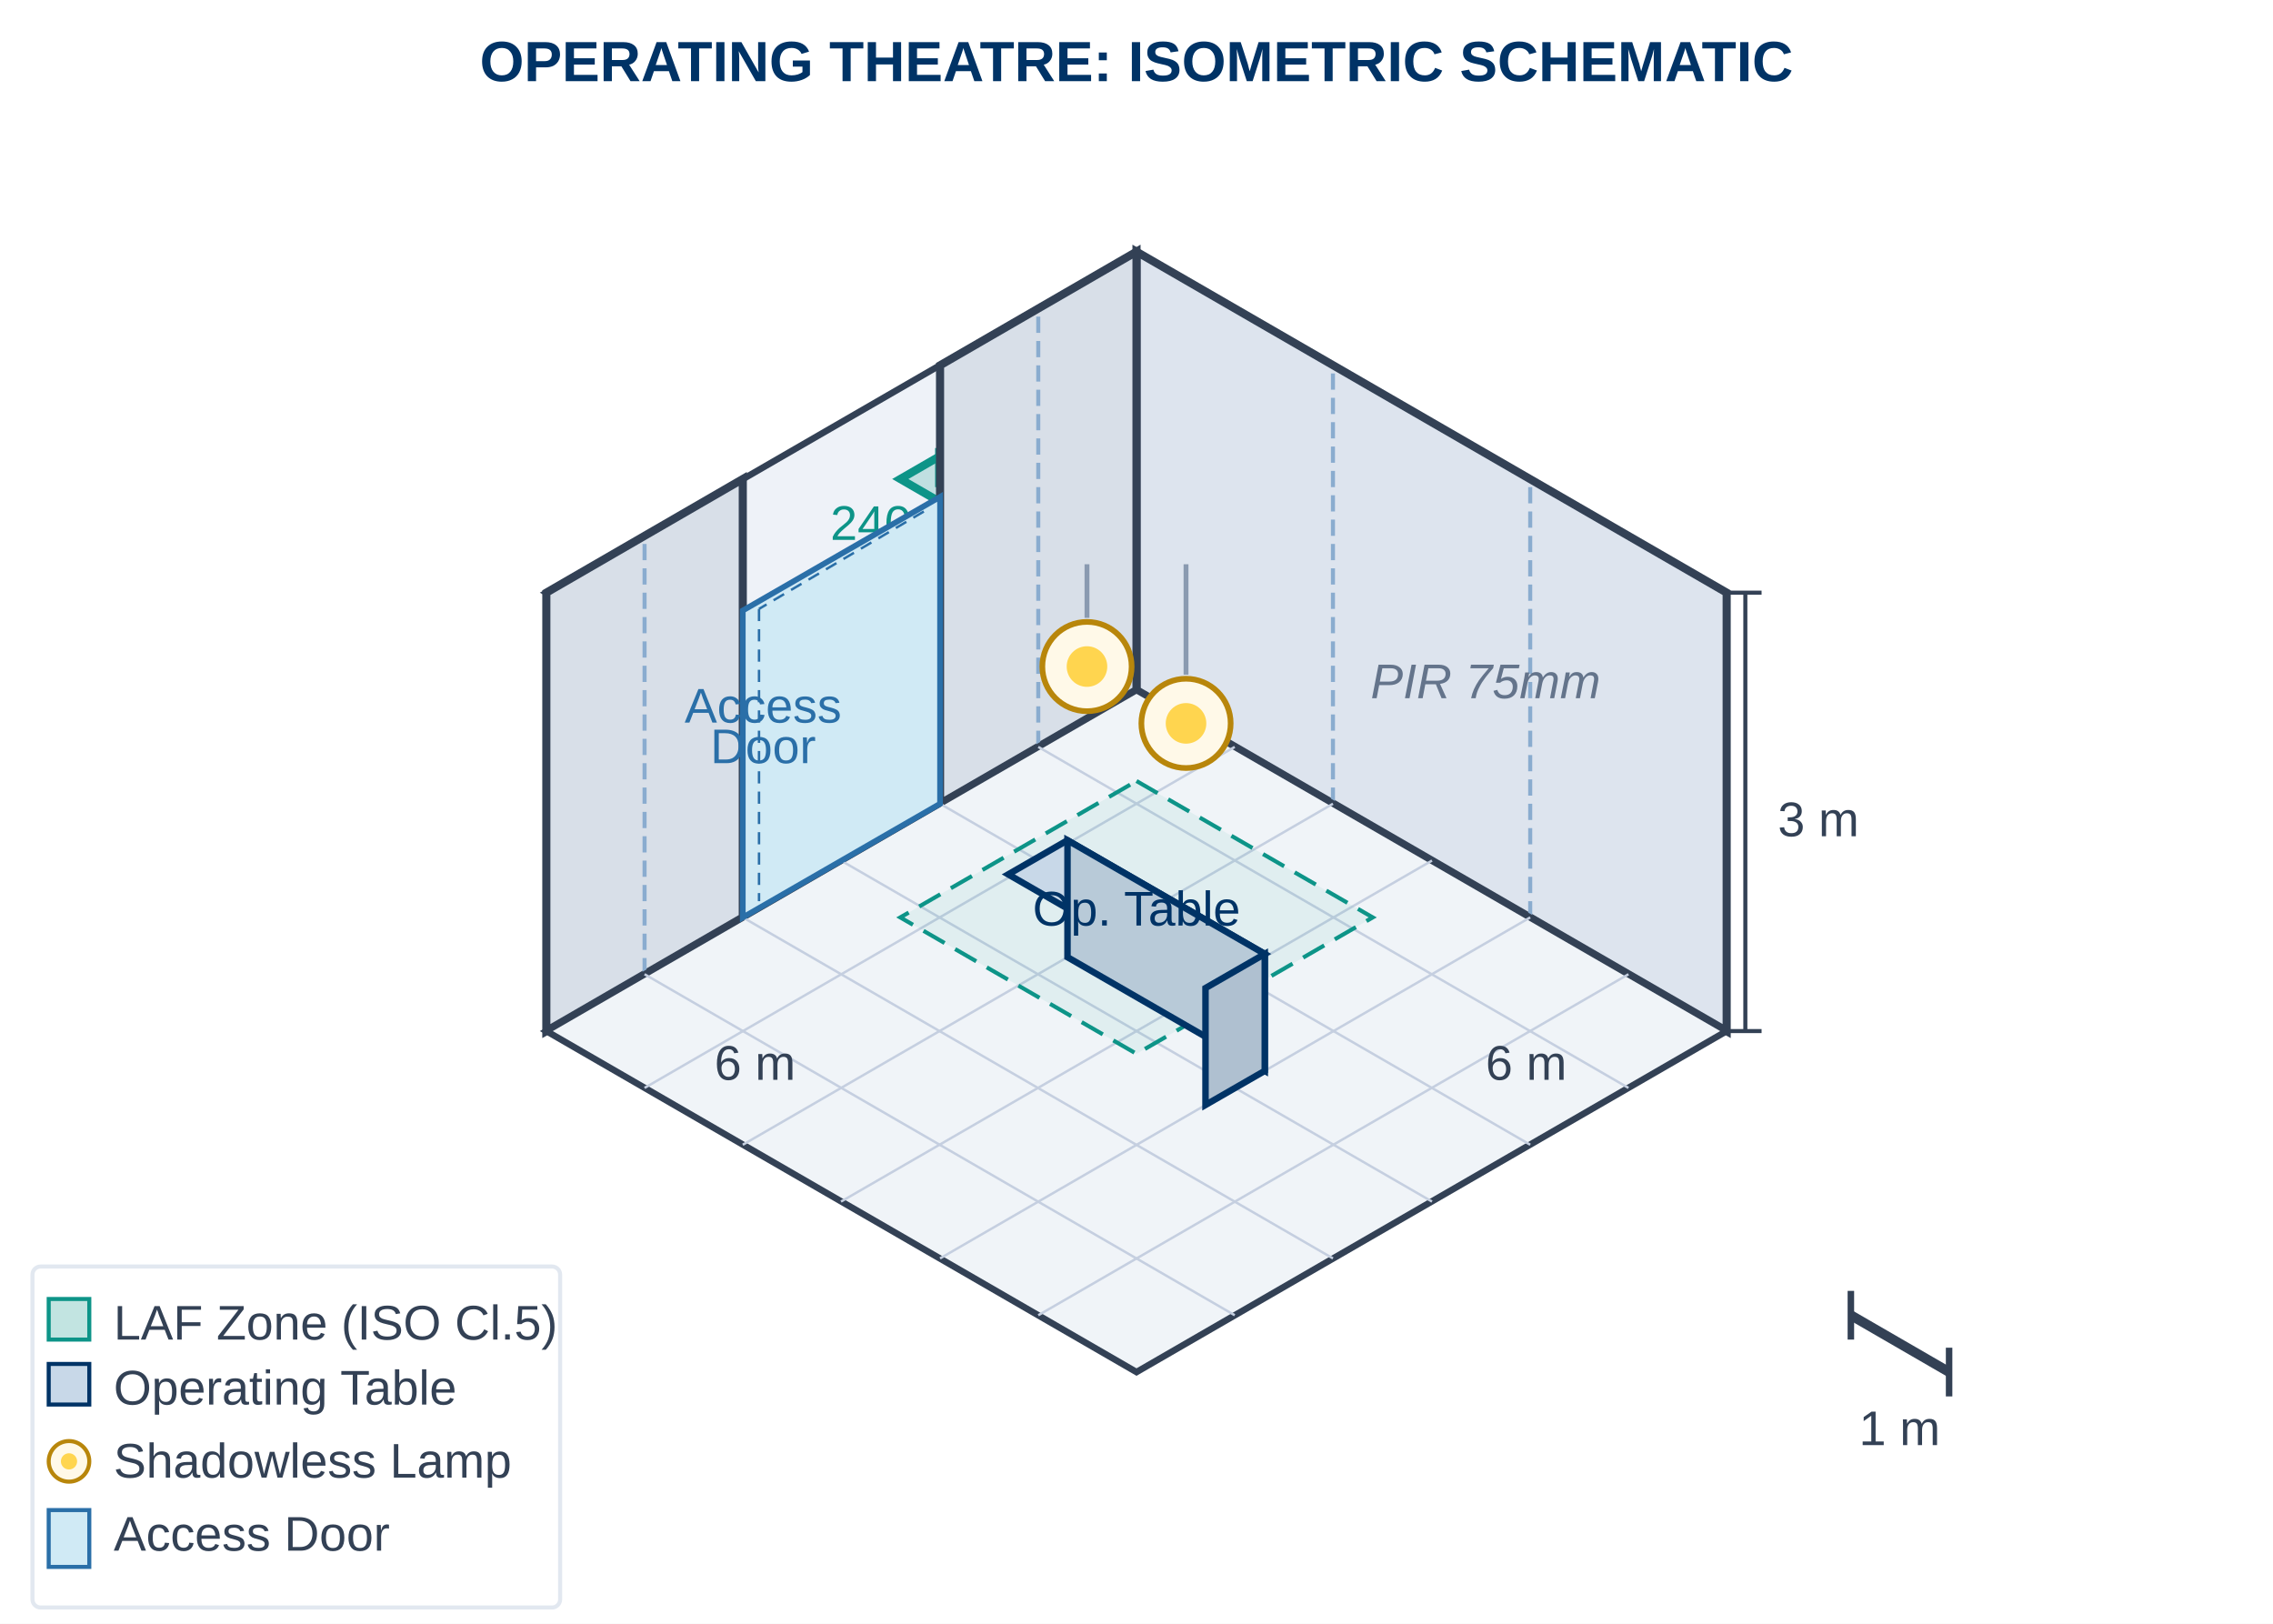
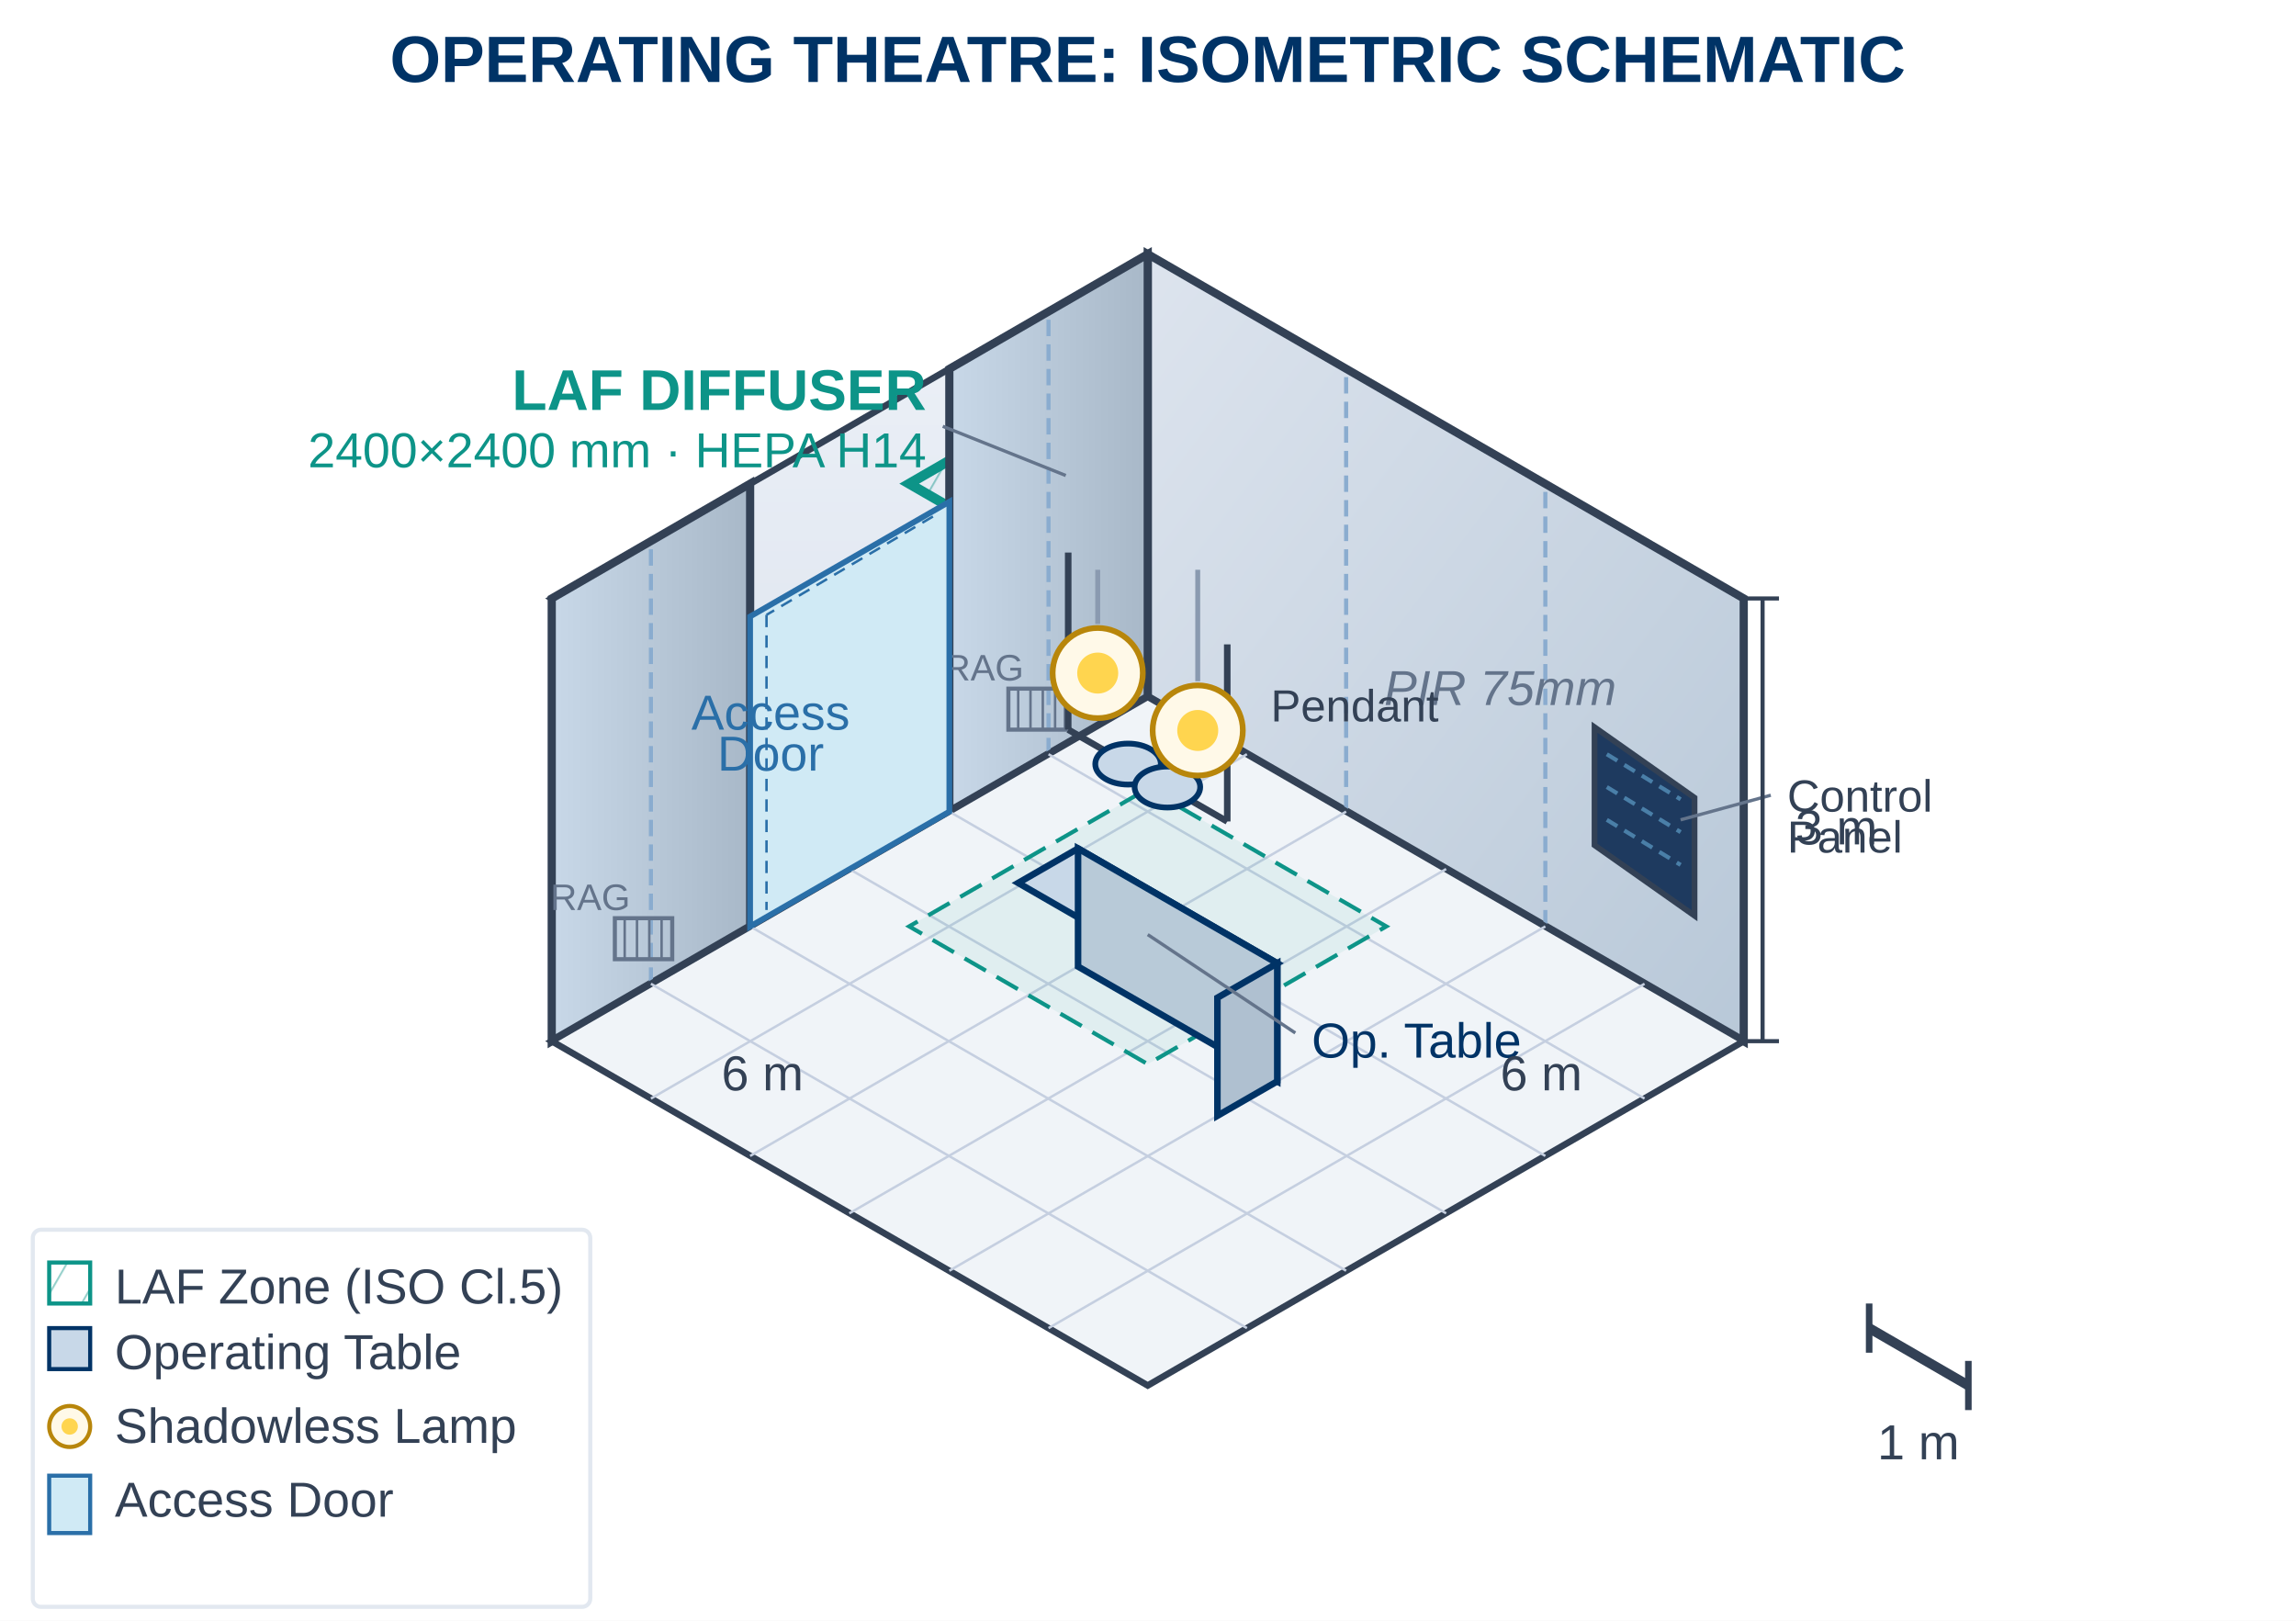
- <svg xmlns="http://www.w3.org/2000/svg" viewBox="0 0 280 200" width="280" height="200">
-   <rect width="280" height="200" fill="#ffffff" />
-   <polygon points="140,31 212.7,73 140,115 67.3,73" fill="#eef2f8" stroke="#334155" stroke-width="0.8" />
-   <polygon points="140,42.2 169.1,59 140,75.8 110.9,59" fill="#0d9488" fill-opacity="0.2" stroke="#0d9488" stroke-width="1" />
-   <text x="140" y="60" font-family="Arial,sans-serif" font-size="7" fill="#0d9488" text-anchor="middle" font-weight="bold">LAF DIFFUSER</text>
-   <text x="140" y="66.5" font-family="Arial,sans-serif" font-size="6" fill="#0d9488" text-anchor="middle">2400×2400 mm · HEPA H14</text>
-   <polygon points="140,85 212.7,127 212.7,73 140,31" fill="#dde4ee" stroke="#334155" stroke-width="1" />
-   <line x1="164.2" y1="99" x2="164.2" y2="45" stroke="#8aaccf" stroke-width="0.5" stroke-dasharray="2,1" />
-   <line x1="188.5" y1="113" x2="188.5" y2="59" stroke="#8aaccf" stroke-width="0.5" stroke-dasharray="2,1" />
-   <text x="183" y="86" font-family="Arial,sans-serif" font-size="6" fill="#64748b" font-style="italic" text-anchor="middle">PIR 75mm</text>
-   <polygon points="140,85 115.8,99 115.8,45 140,31" fill="#d8dfe8" stroke="#334155" stroke-width="1" />
-   <line x1="127.9" y1="92" x2="127.9" y2="38" stroke="#8aaccf" stroke-width="0.5" stroke-dasharray="2,1" />
-   <polygon points="91.5,113 67.3,127 67.3,73 91.5,59" fill="#d8dfe8" stroke="#334155" stroke-width="1" />
-   <line x1="79.4" y1="120" x2="79.4" y2="66" stroke="#8aaccf" stroke-width="0.5" stroke-dasharray="2,1" />
-   <polygon points="140,85 212.7,127 140,169 67.3,127" fill="#f0f4f8" stroke="#334155" stroke-width="0.8" />
-   <line x1="152.1" y1="92" x2="79.4" y2="134" stroke="#c5cfe0" stroke-width="0.3" />
-   <line x1="164.2" y1="99" x2="91.5" y2="141" stroke="#c5cfe0" stroke-width="0.3" />
-   <line x1="176.4" y1="106" x2="103.6" y2="148" stroke="#c5cfe0" stroke-width="0.3" />
-   <line x1="188.5" y1="113" x2="115.8" y2="155" stroke="#c5cfe0" stroke-width="0.3" />
-   <line x1="200.6" y1="120" x2="127.9" y2="162" stroke="#c5cfe0" stroke-width="0.3" />
-   <line x1="127.9" y1="92" x2="200.6" y2="134" stroke="#c5cfe0" stroke-width="0.3" />
-   <line x1="115.8" y1="99" x2="188.5" y2="141" stroke="#c5cfe0" stroke-width="0.3" />
-   <line x1="103.6" y1="106" x2="176.4" y2="148" stroke="#c5cfe0" stroke-width="0.3" />
-   <line x1="91.5" y1="113" x2="164.2" y2="155" stroke="#c5cfe0" stroke-width="0.3" />
-   <line x1="79.4" y1="120" x2="152.1" y2="162" stroke="#c5cfe0" stroke-width="0.3" />
-   <polygon points="140,96.2 169.1,113 140,129.8 110.9,113" fill="#0d9488" fill-opacity="0.07" stroke="#0d9488" stroke-width="0.5" stroke-dasharray="3,1.5" />
-   <polygon points="131.5,103.5 155.8,117.5 148.5,121.7 124.2,107.7" fill="#c8d8e8" stroke="#003366" stroke-width="0.8" />
-   <polygon points="131.5,117.9 155.8,131.9 155.8,117.5 131.5,103.5" fill="#b8cad8" stroke="#003366" stroke-width="0.8" />
-   <polygon points="155.8,117.5 148.5,121.7 148.5,136.1 155.8,131.9" fill="#afc0d0" stroke="#003366" stroke-width="0.8" />
-   <text x="140" y="114" font-family="Arial,sans-serif" font-size="6" fill="#003366" text-anchor="middle">Op. Table</text>
-   <line x1="133.9" y1="76.1" x2="133.9" y2="69.5" stroke="#8a9ab0" stroke-width="0.6" />
-   <line x1="146.1" y1="83.1" x2="146.1" y2="69.5" stroke="#8a9ab0" stroke-width="0.6" />
-   <circle cx="133.9" cy="82.1" r="5.5" fill="#fff9e8" stroke="#b8860b" stroke-width="0.7" />
-   <circle cx="133.9" cy="82.1" r="2.5" fill="#ffd54f" />
-   <circle cx="146.1" cy="89.1" r="5.5" fill="#fff9e8" stroke="#b8860b" stroke-width="0.7" />
-   <circle cx="146.1" cy="89.1" r="2.5" fill="#ffd54f" />
-   <polygon points="115.8,99 91.5,113 91.5,75.2 115.8,61.2" fill="#d0eaf5" stroke="#2a6fa8" stroke-width="0.7" />
-   <line x1="113.8" y1="63" x2="93.5" y2="75" stroke="#2a6fa8" stroke-width="0.3" stroke-dasharray="1.5,1" />
-   <line x1="93.5" y1="75" x2="93.5" y2="111" stroke="#2a6fa8" stroke-width="0.3" stroke-dasharray="1.5,1" />
-   <text x="94" y="89" font-family="Arial,sans-serif" font-size="6" fill="#2a6fa8" text-anchor="middle">Access</text>
-   <text x="94" y="94" font-family="Arial,sans-serif" font-size="6" fill="#2a6fa8" text-anchor="middle">Door</text>
-   <line x1="215" y1="73" x2="215" y2="127" stroke="#334155" stroke-width="0.5" />
-   <line x1="213" y1="73" x2="217" y2="73" stroke="#334155" stroke-width="0.5" />
-   <line x1="213" y1="127" x2="217" y2="127" stroke="#334155" stroke-width="0.5" />
-   <text x="219" y="103" font-family="Arial,sans-serif" font-size="6" fill="#334155" text-anchor="start">3 m</text>
-   <text x="188" y="133" font-family="Arial,sans-serif" font-size="6" fill="#334155" text-anchor="middle">6 m</text>
-   <text x="93" y="133" font-family="Arial,sans-serif" font-size="6" fill="#334155" text-anchor="middle">6 m</text>
-   <line x1="228" y1="162" x2="240.1" y2="169" stroke="#334155" stroke-width="1.2" />
-   <line x1="228" y1="159" x2="228" y2="165" stroke="#334155" stroke-width="0.8" />
-   <line x1="240.1" y1="166" x2="240.1" y2="172" stroke="#334155" stroke-width="0.8" />
-   <text x="234" y="178" font-family="Arial,sans-serif" font-size="6" fill="#334155" text-anchor="middle">1 m</text>
-   <text x="140" y="10" font-family="Arial,sans-serif" font-size="7" fill="#003366" text-anchor="middle" font-weight="bold">OPERATING THEATRE: ISOMETRIC SCHEMATIC</text>
-   <rect x="4" y="156" width="65" height="42" fill="white" fill-opacity="0.9" stroke="#e2e8f0" stroke-width="0.5" rx="1" />
-   <polygon points="6,160 11,160 11,165 6,165" fill="#0d9488" fill-opacity="0.25" stroke="#0d9488" stroke-width="0.5" />
-   <text x="14" y="165" font-family="Arial,sans-serif" font-size="6" fill="#334155">LAF Zone (ISO Cl.5)</text>
-   <polygon points="6,168 11,168 11,173 6,173" fill="#c8d8e8" stroke="#003366" stroke-width="0.5" />
-   <text x="14" y="173" font-family="Arial,sans-serif" font-size="6" fill="#334155">Operating Table</text>
-   <circle cx="8.5" cy="180" r="2.5" fill="#fff9e8" stroke="#b8860b" stroke-width="0.5" />
-   <circle cx="8.5" cy="180" r="1" fill="#ffd54f" />
-   <text x="14" y="182" font-family="Arial,sans-serif" font-size="6" fill="#334155">Shadowless Lamp</text>
-   <polygon points="6,186 11,186 11,193 6,193" fill="#d0eaf5" stroke="#2a6fa8" stroke-width="0.5" />
-   <text x="14" y="191" font-family="Arial,sans-serif" font-size="6" fill="#334155">Access Door</text>
+ <svg xmlns="http://www.w3.org/2000/svg" viewBox="0 0 340 240">
+   <defs>
+     <linearGradient id="wall-north-grad" x1="0%" y1="0%" x2="100%" y2="100%">
+       <stop offset="0%" stop-color="#dde4ee" />
+       <stop offset="100%" stop-color="#b8c8d8" />
+     </linearGradient>
+     <linearGradient id="wall-west-grad" x1="0%" y1="0%" x2="100%" y2="0%">
+       <stop offset="0%" stop-color="#c8d8e8" />
+       <stop offset="100%" stop-color="#a8b8c8" />
+     </linearGradient>
+     <linearGradient id="ceiling-grad" x1="50%" y1="0%" x2="50%" y2="100%">
+       <stop offset="0%" stop-color="#eef2f8" />
+       <stop offset="100%" stop-color="#d8e0ec" />
+     </linearGradient>
+     <pattern id="laf-hatch" patternUnits="userSpaceOnUse" width="4" height="4" patternTransform="rotate(30)">
+       <line x1="0" y1="0" x2="0" y2="4" stroke="#0d9488" stroke-width="0.5" opacity="0.4" />
+     </pattern>
+   </defs>
+   <rect width="340" height="240" fill="#ffffff" />
+   <g transform="scale(1.214)">
+     <polygon points="140,31 212.7,73 140,115 67.3,73" fill="url(#ceiling-grad)" stroke="#334155" stroke-width="0.8" />
+     <polygon points="140,42.2 169.1,59 140,75.8 110.9,59" fill="url(#laf-hatch)" stroke="#0d9488" stroke-width="1.2" />
+     <polygon points="140,85 212.7,127 212.7,73 140,31" fill="url(#wall-north-grad)" stroke="#334155" stroke-width="1" />
+     <line x1="164.2" y1="99" x2="164.2" y2="45" stroke="#8aaccf" stroke-width="0.5" stroke-dasharray="2,1" />
+     <line x1="188.5" y1="113" x2="188.5" y2="59" stroke="#8aaccf" stroke-width="0.5" stroke-dasharray="2,1" />
+     <text x="183" y="86" font-family="Arial,sans-serif" font-size="6" fill="#64748b" font-style="italic" text-anchor="middle">PIR 75mm</text>
+     <polygon points="194.5,103.1 206.7,111.7 206.7,97.3 194.5,88.7" fill="#1e3a5f" stroke="#334155" stroke-width="0.7" />
+     <line x1="196" y1="92" x2="205" y2="97.5" stroke="#4a7fa8" stroke-width="0.5" stroke-dasharray="1.5,1" />
+     <line x1="196" y1="96" x2="205" y2="101.5" stroke="#4a7fa8" stroke-width="0.5" stroke-dasharray="1.5,1" />
+     <line x1="196" y1="100" x2="205" y2="105.5" stroke="#4a7fa8" stroke-width="0.5" stroke-dasharray="1.5,1" />
+     <line x1="205" y1="100" x2="216" y2="97" stroke="#64748b" stroke-width="0.4" />
+     <text x="218" y="99" font-family="Arial,sans-serif" font-size="5.5" fill="#334155" text-anchor="start">Control</text>
+     <text x="218" y="104" font-family="Arial,sans-serif" font-size="5.5" fill="#334155" text-anchor="start">Panel</text>
+     <polygon points="140,85 115.8,99 115.8,45 140,31" fill="url(#wall-west-grad)" stroke="#334155" stroke-width="1" />
+     <line x1="127.9" y1="92" x2="127.9" y2="38" stroke="#8aaccf" stroke-width="0.5" stroke-dasharray="2,1" />
+     <polygon points="91.5,113 67.3,127 67.3,73 91.5,59" fill="url(#wall-west-grad)" stroke="#334155" stroke-width="1" />
+     <line x1="79.4" y1="120" x2="79.4" y2="66" stroke="#8aaccf" stroke-width="0.5" stroke-dasharray="2,1" />
+     <rect x="123" y="84" width="7" height="5" fill="none" stroke="#64748b" stroke-width="0.5" />
+     <line x1="124.2" y1="84" x2="124.2" y2="89" stroke="#64748b" stroke-width="0.3" />
+     <line x1="125.7" y1="84" x2="125.7" y2="89" stroke="#64748b" stroke-width="0.3" />
+     <line x1="127.2" y1="84" x2="127.2" y2="89" stroke="#64748b" stroke-width="0.3" />
+     <line x1="128.7" y1="84" x2="128.7" y2="89" stroke="#64748b" stroke-width="0.3" />
+     <text x="120" y="83" font-family="Arial,sans-serif" font-size="4.5" fill="#64748b" text-anchor="middle">RAG</text>
+     <rect x="75" y="112" width="7" height="5" fill="none" stroke="#64748b" stroke-width="0.5" />
+     <line x1="76.2" y1="112" x2="76.2" y2="117" stroke="#64748b" stroke-width="0.3" />
+     <line x1="77.7" y1="112" x2="77.7" y2="117" stroke="#64748b" stroke-width="0.3" />
+     <line x1="79.2" y1="112" x2="79.2" y2="117" stroke="#64748b" stroke-width="0.3" />
+     <line x1="80.7" y1="112" x2="80.7" y2="117" stroke="#64748b" stroke-width="0.3" />
+     <text x="72" y="111" font-family="Arial,sans-serif" font-size="4.5" fill="#64748b" text-anchor="middle">RAG</text>
+     <polygon points="140,85 212.7,127 140,169 67.3,127" fill="#f0f4f8" stroke="#334155" stroke-width="0.8" />
+     <line x1="152.1" y1="92" x2="79.4" y2="134" stroke="#c5cfe0" stroke-width="0.3" />
+     <line x1="164.2" y1="99" x2="91.5" y2="141" stroke="#c5cfe0" stroke-width="0.3" />
+     <line x1="176.4" y1="106" x2="103.6" y2="148" stroke="#c5cfe0" stroke-width="0.3" />
+     <line x1="188.5" y1="113" x2="115.8" y2="155" stroke="#c5cfe0" stroke-width="0.3" />
+     <line x1="200.6" y1="120" x2="127.9" y2="162" stroke="#c5cfe0" stroke-width="0.3" />
+     <line x1="127.9" y1="92" x2="200.6" y2="134" stroke="#c5cfe0" stroke-width="0.3" />
+     <line x1="115.8" y1="99" x2="188.5" y2="141" stroke="#c5cfe0" stroke-width="0.3" />
+     <line x1="103.6" y1="106" x2="176.4" y2="148" stroke="#c5cfe0" stroke-width="0.3" />
+     <line x1="91.5" y1="113" x2="164.2" y2="155" stroke="#c5cfe0" stroke-width="0.3" />
+     <line x1="79.4" y1="120" x2="152.1" y2="162" stroke="#c5cfe0" stroke-width="0.3" />
+     <polygon points="140,96.2 169.1,113 140,129.8 110.9,113" fill="#0d9488" fill-opacity="0.07" stroke="#0d9488" stroke-width="0.5" stroke-dasharray="3,1.5" />
+     <polygon points="131.5,103.5 155.8,117.5 148.5,121.7 124.2,107.7" fill="#c8d8e8" stroke="#003366" stroke-width="0.8" />
+     <polygon points="131.5,117.9 155.8,131.9 155.8,117.5 131.5,103.5" fill="#b8cad8" stroke="#003366" stroke-width="0.8" />
+     <polygon points="155.8,117.5 148.5,121.7 148.5,136.1 155.8,131.9" fill="#afc0d0" stroke="#003366" stroke-width="0.8" />
+     <line x1="140" y1="114" x2="158" y2="126" stroke="#64748b" stroke-width="0.4" />
+     <text x="160" y="129" font-family="Arial,sans-serif" font-size="6" fill="#003366" text-anchor="start">Op. Table</text>
+     <line x1="130.3" y1="67.4" x2="130.3" y2="89" stroke="#334155" stroke-width="0.8" />
+     <line x1="130.3" y1="89" x2="137.6" y2="93.2" stroke="#334155" stroke-width="0.8" />
+     <ellipse cx="137.6" cy="93.2" rx="4" ry="2.5" fill="#c8d8e8" stroke="#003366" stroke-width="0.7" />
+     <line x1="149.7" y1="78.6" x2="149.7" y2="100.2" stroke="#334155" stroke-width="0.8" />
+     <line x1="149.7" y1="100.2" x2="142.4" y2="96" stroke="#334155" stroke-width="0.8" />
+     <ellipse cx="142.4" cy="96" rx="4" ry="2.5" fill="#c8d8e8" stroke="#003366" stroke-width="0.7" />
+     <text x="155" y="88" font-family="Arial,sans-serif" font-size="5.5" fill="#334155" text-anchor="start">Pendant</text>
+     <line x1="133.9" y1="76.1" x2="133.9" y2="69.5" stroke="#8a9ab0" stroke-width="0.6" />
+     <line x1="146.1" y1="83.1" x2="146.1" y2="69.5" stroke="#8a9ab0" stroke-width="0.6" />
+     <circle cx="133.9" cy="82.1" r="5.5" fill="#fff9e8" stroke="#b8860b" stroke-width="0.7" />
+     <circle cx="133.9" cy="82.1" r="2.5" fill="#ffd54f" />
+     <circle cx="146.1" cy="89.1" r="5.5" fill="#fff9e8" stroke="#b8860b" stroke-width="0.7" />
+     <circle cx="146.1" cy="89.1" r="2.5" fill="#ffd54f" />
+     <polygon points="115.8,99 91.5,113 91.5,75.2 115.8,61.2" fill="#d0eaf5" stroke="#2a6fa8" stroke-width="0.7" />
+     <line x1="113.8" y1="63" x2="93.5" y2="75" stroke="#2a6fa8" stroke-width="0.3" stroke-dasharray="1.5,1" />
+     <line x1="93.5" y1="75" x2="93.5" y2="111" stroke="#2a6fa8" stroke-width="0.3" stroke-dasharray="1.5,1" />
+     <text x="94" y="89" font-family="Arial,sans-serif" font-size="6" fill="#2a6fa8" text-anchor="middle">Access</text>
+     <text x="94" y="94" font-family="Arial,sans-serif" font-size="6" fill="#2a6fa8" text-anchor="middle">Door</text>
+     <line x1="115" y1="52" x2="130" y2="58" stroke="#64748b" stroke-width="0.4" />
+     <text x="113" y="50" font-family="Arial,sans-serif" font-size="7" fill="#0d9488" text-anchor="end" font-weight="bold">LAF DIFFUSER</text>
+     <text x="113" y="57" font-family="Arial,sans-serif" font-size="6" fill="#0d9488" text-anchor="end">2400×2400 mm · HEPA H14</text>
+     <line x1="215" y1="73" x2="215" y2="127" stroke="#334155" stroke-width="0.5" />
+     <line x1="213" y1="73" x2="217" y2="73" stroke="#334155" stroke-width="0.5" />
+     <line x1="213" y1="127" x2="217" y2="127" stroke="#334155" stroke-width="0.5" />
+     <text x="219" y="103" font-family="Arial,sans-serif" font-size="6" fill="#334155" text-anchor="start">3 m</text>
+     <text x="188" y="133" font-family="Arial,sans-serif" font-size="6" fill="#334155" text-anchor="middle">6 m</text>
+     <text x="93" y="133" font-family="Arial,sans-serif" font-size="6" fill="#334155" text-anchor="middle">6 m</text>
+     <line x1="228" y1="162" x2="240.1" y2="169" stroke="#334155" stroke-width="1.2" />
+     <line x1="228" y1="159" x2="228" y2="165" stroke="#334155" stroke-width="0.8" />
+     <line x1="240.1" y1="166" x2="240.1" y2="172" stroke="#334155" stroke-width="0.8" />
+     <text x="234" y="178" font-family="Arial,sans-serif" font-size="6" fill="#334155" text-anchor="middle">1 m</text>
+     <text x="140" y="10" font-family="Arial,sans-serif" font-size="8" fill="#003366" text-anchor="middle" font-weight="bold">OPERATING THEATRE: ISOMETRIC SCHEMATIC</text>
+     <rect x="4" y="150" width="68" height="46" fill="white" fill-opacity="0.9" stroke="#e2e8f0" stroke-width="0.5" rx="1" />
+     <polygon points="6,154 11,154 11,159 6,159" fill="url(#laf-hatch)" stroke="#0d9488" stroke-width="0.5" />
+     <text x="14" y="159" font-family="Arial,sans-serif" font-size="6" fill="#334155">LAF Zone (ISO Cl.5)</text>
+     <polygon points="6,162 11,162 11,167 6,167" fill="#c8d8e8" stroke="#003366" stroke-width="0.5" />
+     <text x="14" y="167" font-family="Arial,sans-serif" font-size="6" fill="#334155">Operating Table</text>
+     <circle cx="8.5" cy="174" r="2.5" fill="#fff9e8" stroke="#b8860b" stroke-width="0.5" />
+     <circle cx="8.5" cy="174" r="1" fill="#ffd54f" />
+     <text x="14" y="176" font-family="Arial,sans-serif" font-size="6" fill="#334155">Shadowless Lamp</text>
+     <polygon points="6,180 11,180 11,187 6,187" fill="#d0eaf5" stroke="#2a6fa8" stroke-width="0.5" />
+     <text x="14" y="185" font-family="Arial,sans-serif" font-size="6" fill="#334155">Access Door</text>
+   </g>
</svg>
